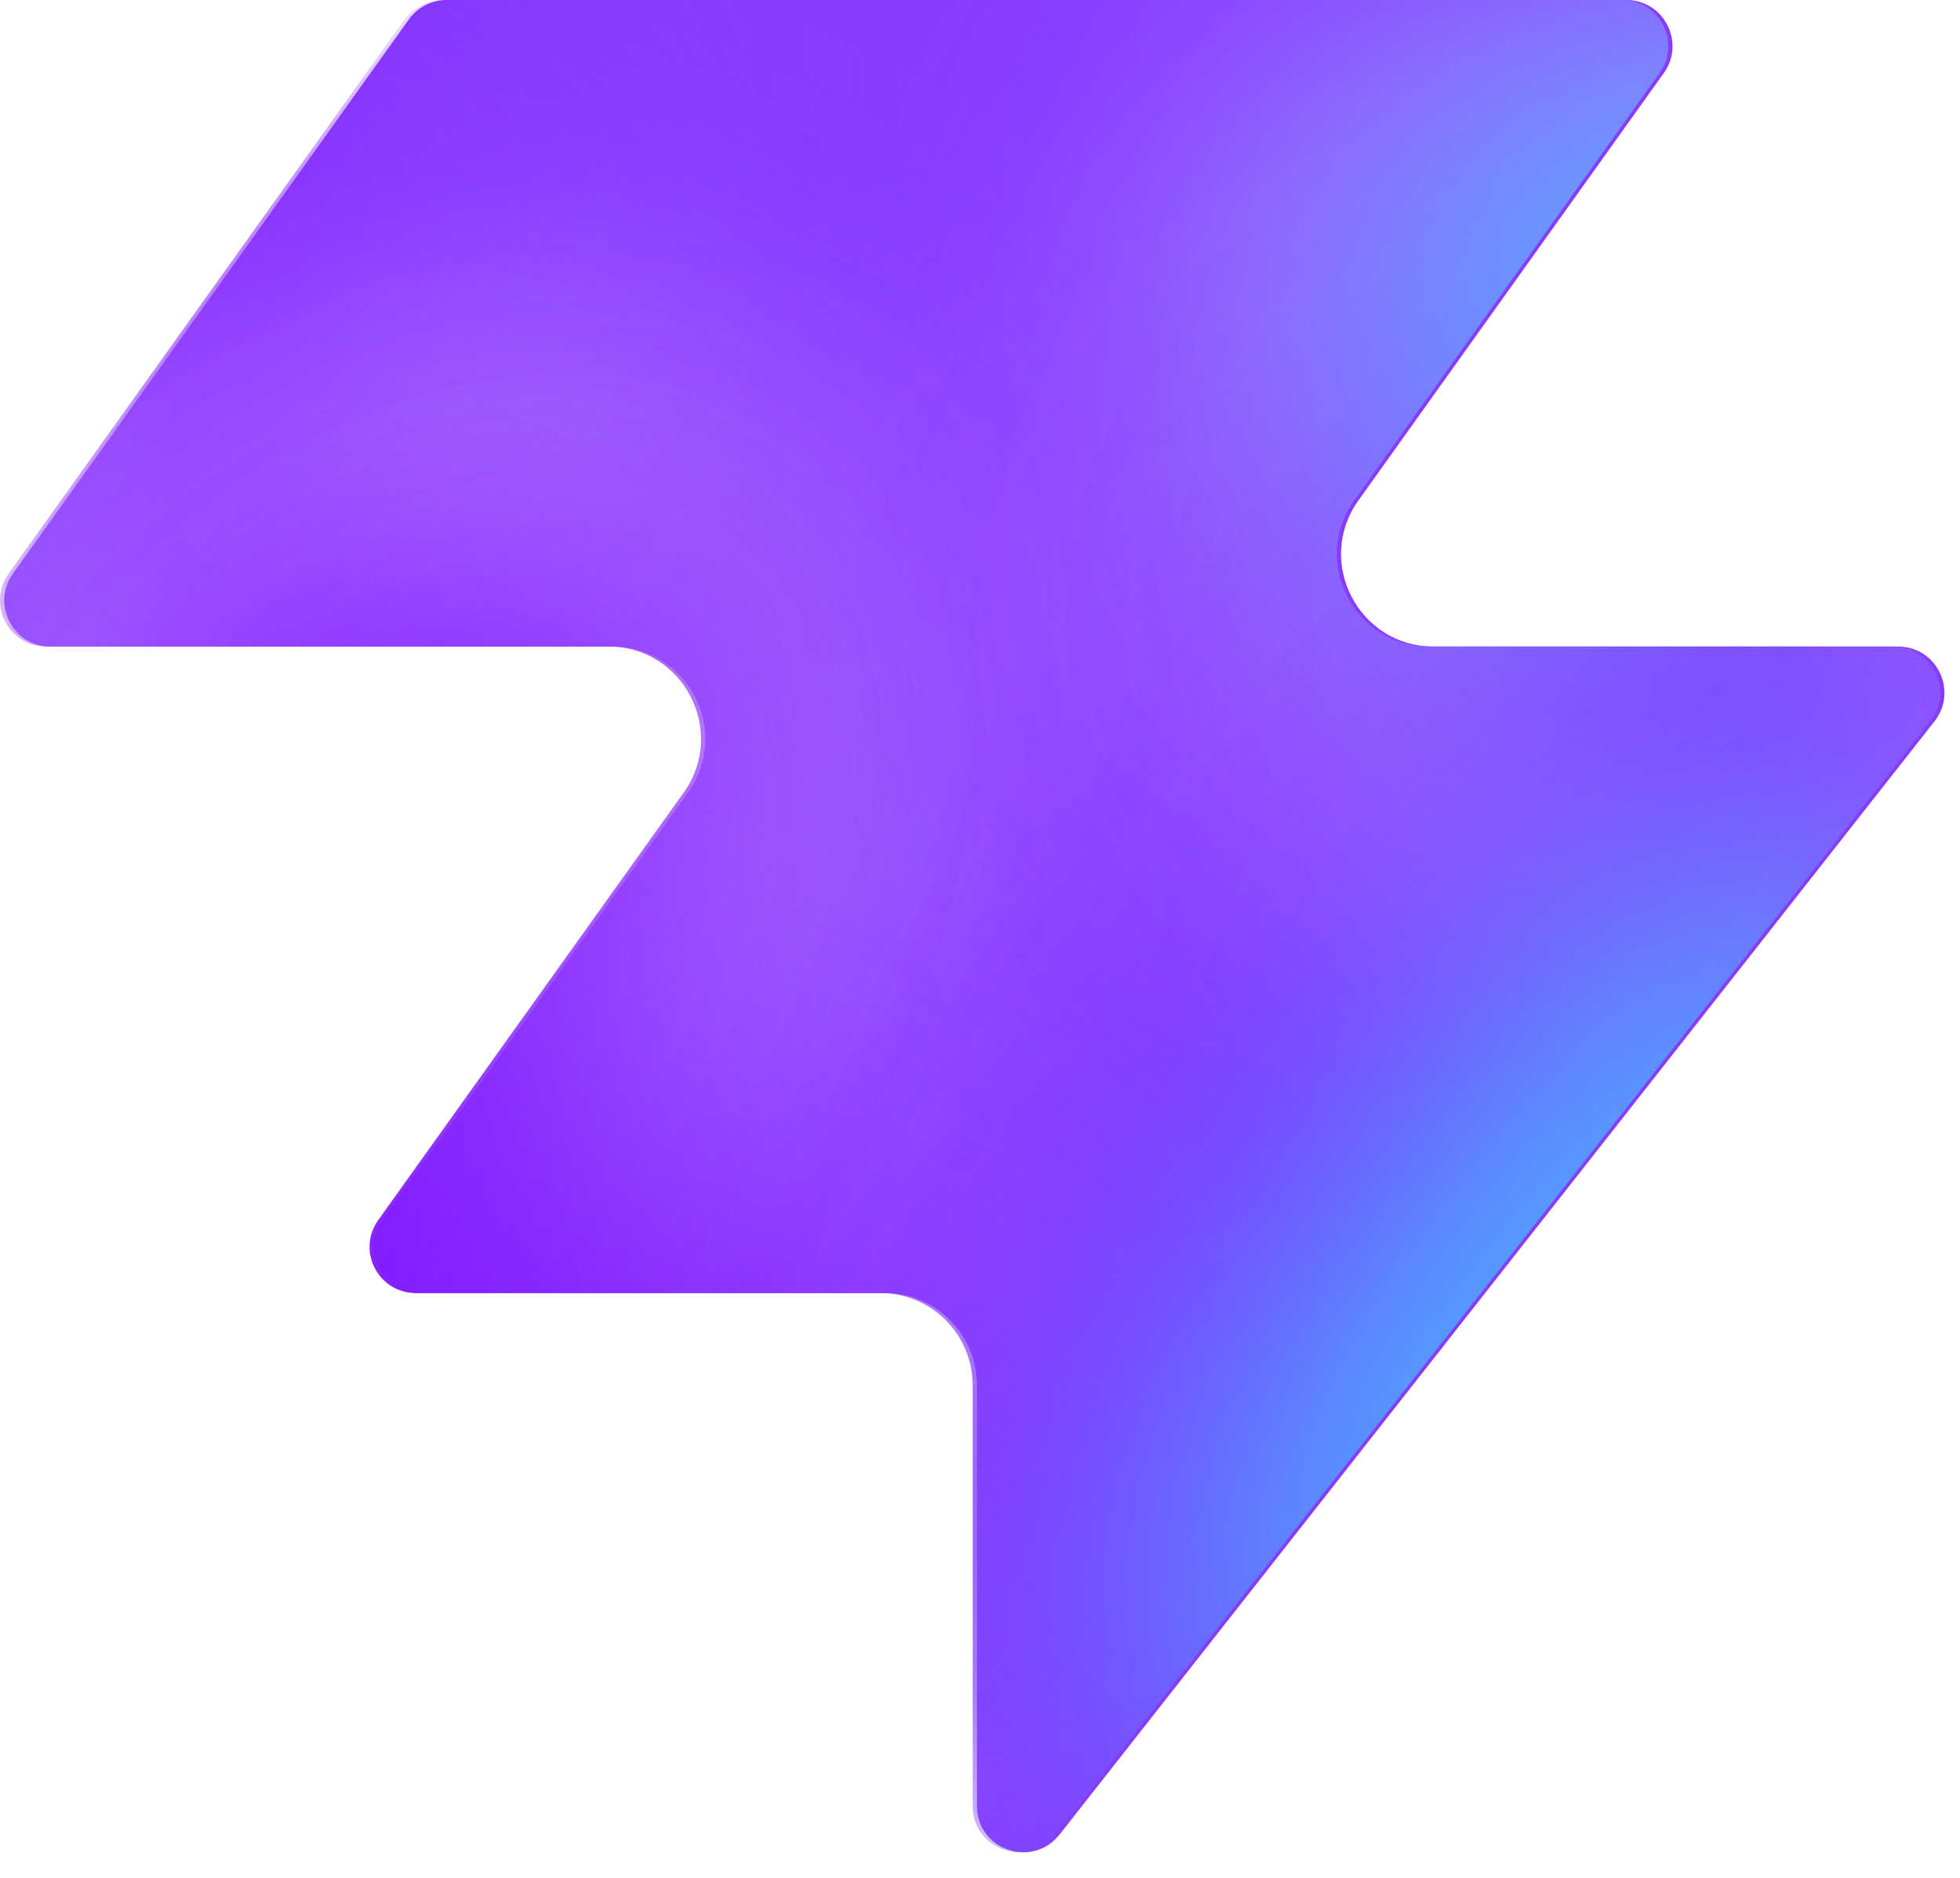
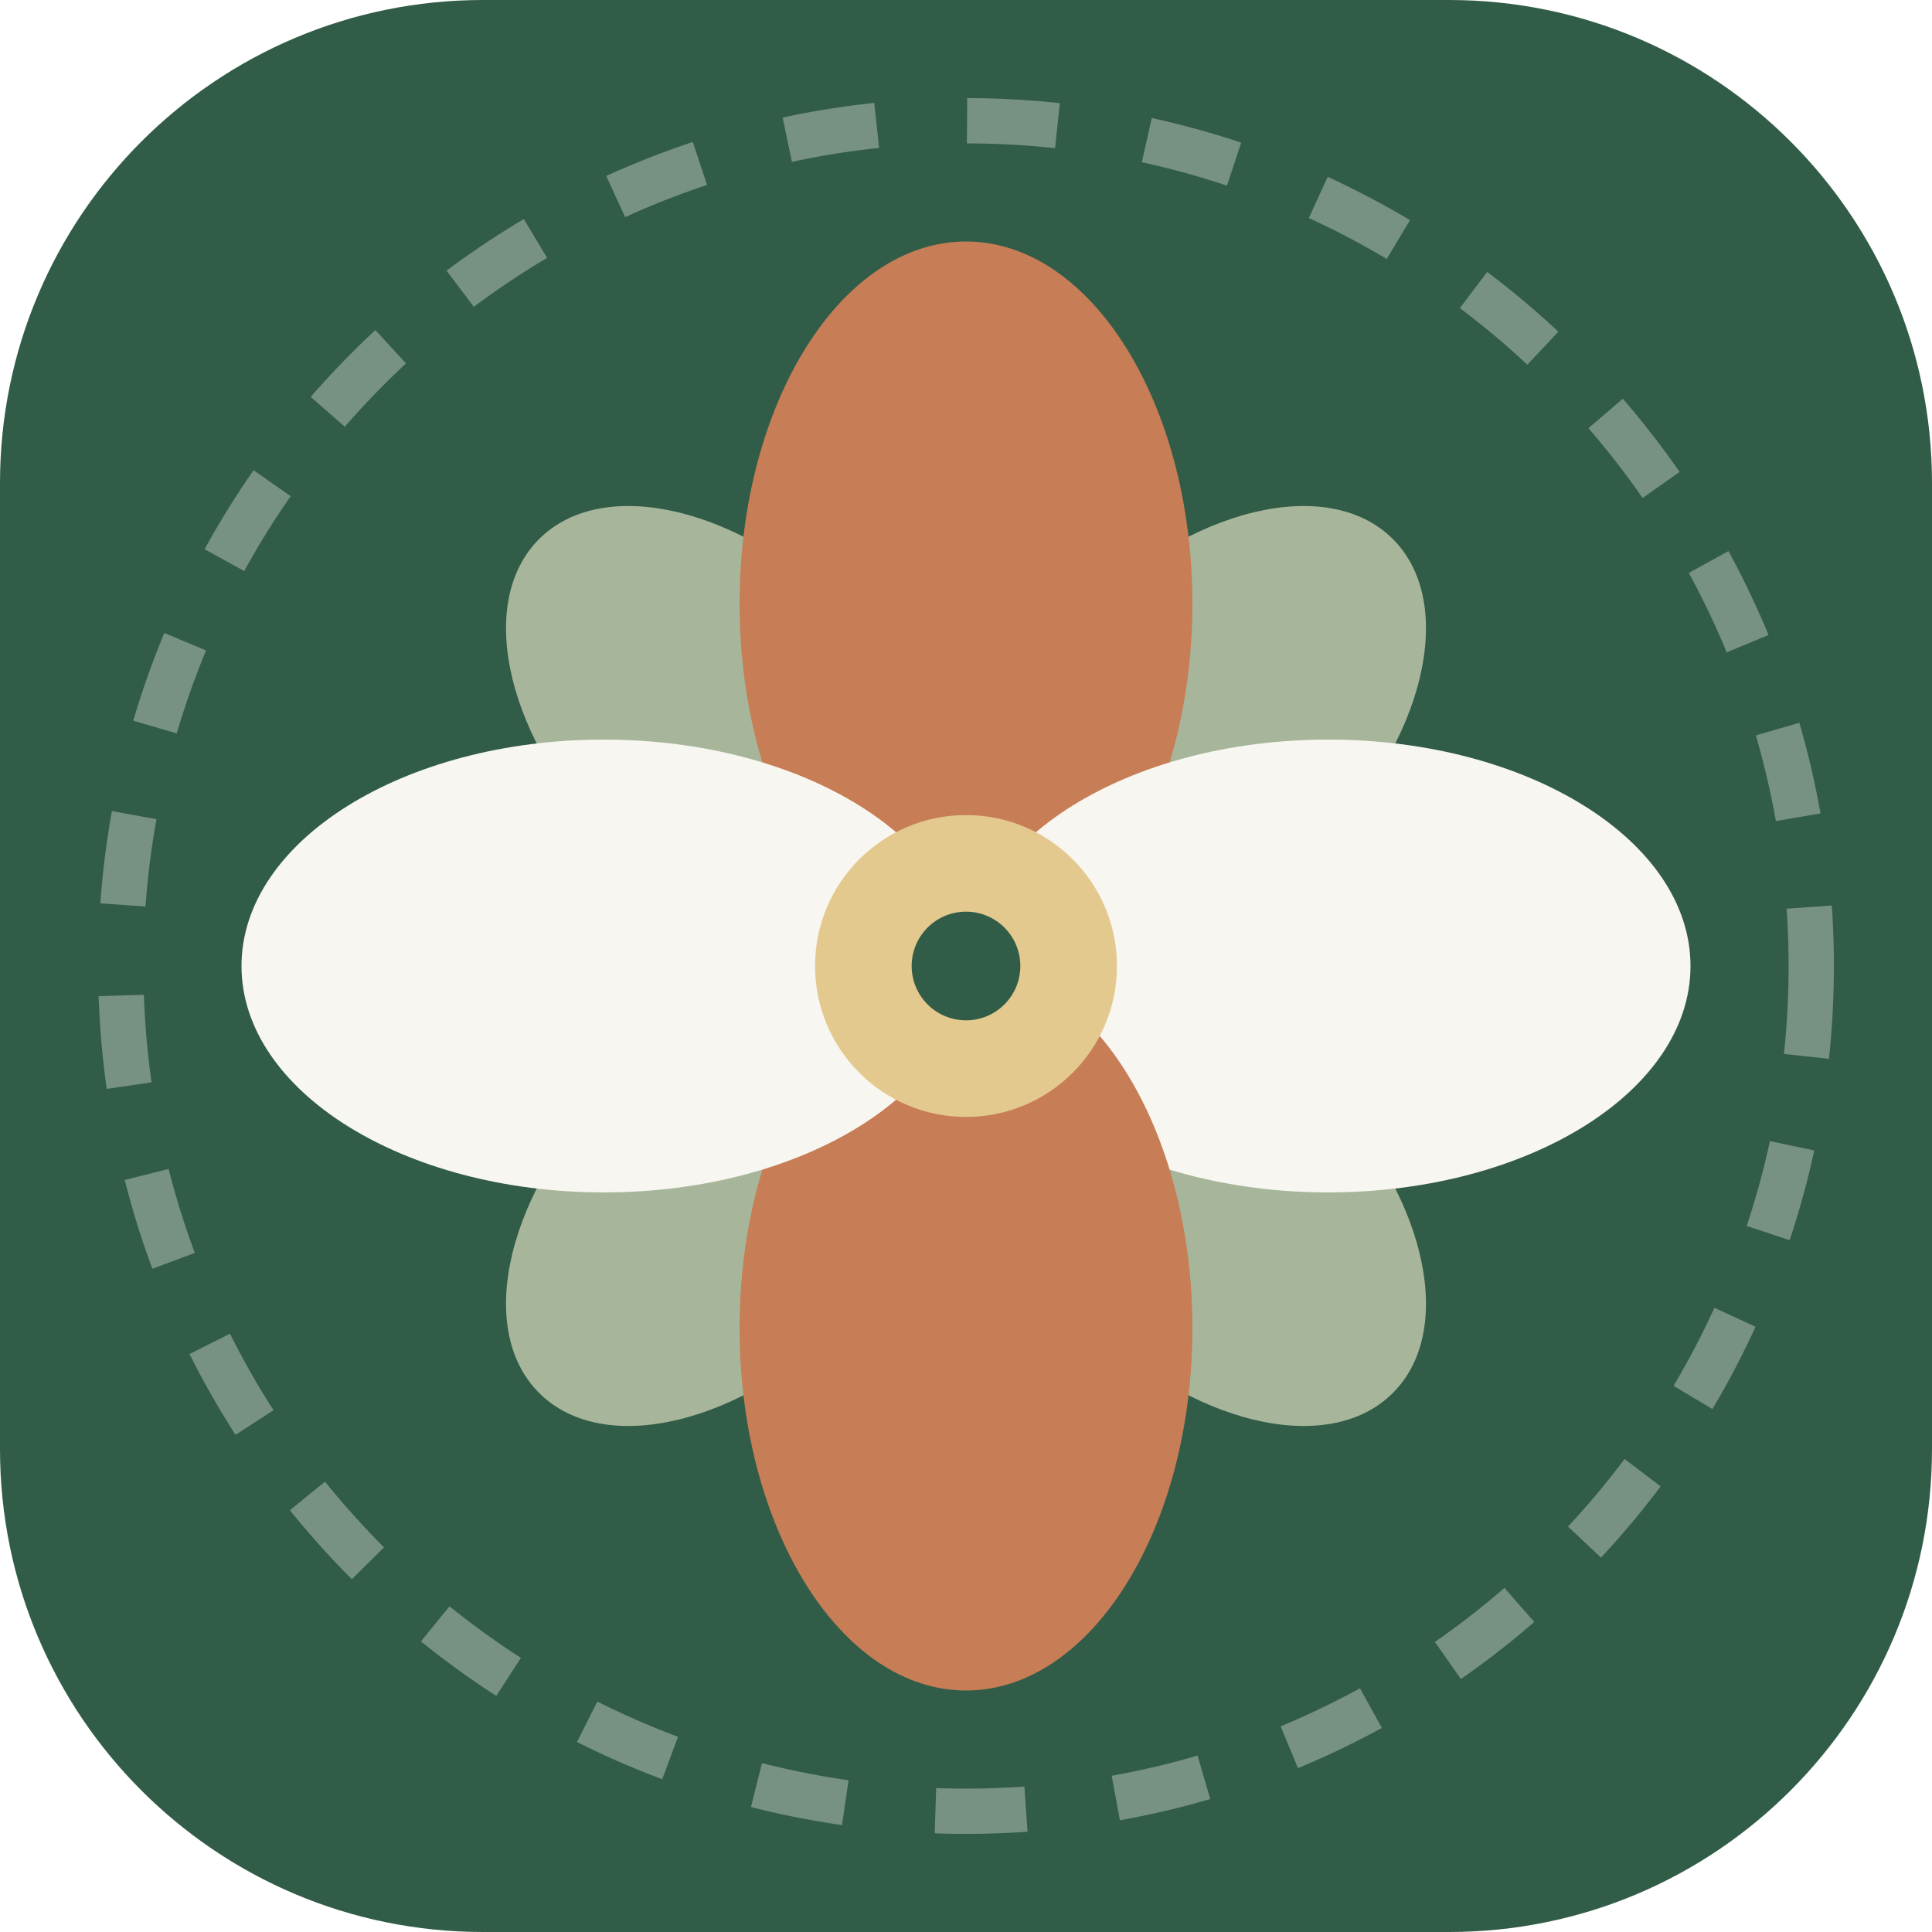
- <svg xmlns="http://www.w3.org/2000/svg" width="48" height="46" fill="none" viewBox="0 0 48 46">
-   <path fill="#863bff" d="M25.946 44.938c-.664.845-2.021.375-2.021-.698V33.937a2.26 2.26 0 0 0-2.262-2.262H10.287c-.92 0-1.456-1.04-.92-1.788l7.48-10.471c1.07-1.497 0-3.578-1.842-3.578H1.237c-.92 0-1.456-1.04-.92-1.788L10.013.474c.214-.297.556-.474.92-.474h28.894c.92 0 1.456 1.04.92 1.788l-7.48 10.471c-1.07 1.498 0 3.579 1.842 3.579h11.377c.943 0 1.473 1.088.89 1.83L25.947 44.94z" style="fill:#863bff;fill:color(display-p3 .525 .23 1);fill-opacity:1" />
-   <mask id="a" width="48" height="46" x="0" y="0" maskUnits="userSpaceOnUse" style="mask-type:alpha">
-     <path fill="#000" d="M25.842 44.938c-.664.844-2.021.375-2.021-.698V33.937a2.26 2.26 0 0 0-2.262-2.262H10.183c-.92 0-1.456-1.04-.92-1.788l7.48-10.471c1.07-1.498 0-3.579-1.842-3.579H1.133c-.92 0-1.456-1.04-.92-1.787L9.91.473c.214-.297.556-.474.92-.474h28.894c.92 0 1.456 1.04.92 1.788l-7.48 10.471c-1.07 1.498 0 3.578 1.842 3.578h11.377c.943 0 1.473 1.088.89 1.832L25.843 44.94z" style="fill:#000;fill-opacity:1" />
-   </mask>
-   <g mask="url(#a)">
-     <g filter="url(#b)">
-       <ellipse cx="5.508" cy="14.704" fill="#ede6ff" rx="5.508" ry="14.704" style="fill:#ede6ff;fill:color(display-p3 .927 .903 1);fill-opacity:1" transform="matrix(.00324 1 1 -.00324 -4.47 31.516)" />
+ <svg xmlns="http://www.w3.org/2000/svg" viewBox="0 0 64 64">
+   <rect width="64" height="64" rx="16" fill="#315C48" />
+   <circle cx="32" cy="32" r="28" fill="none" stroke="#F8F6F0" stroke-opacity=".35" stroke-width="1.5" stroke-dasharray="3 3" />
+   <g transform="translate(32 32)">
+     <g fill="#A7B69A">
+       <ellipse cy="-11" rx="5.5" ry="9" transform="rotate(45)" />
+       <ellipse cy="-11" rx="5.5" ry="9" transform="rotate(135)" />
+       <ellipse cy="-11" rx="5.5" ry="9" transform="rotate(225)" />
+       <ellipse cy="-11" rx="5.5" ry="9" transform="rotate(315)" />
    </g>
-     <g filter="url(#c)">
-       <ellipse cx="10.399" cy="29.851" fill="#ede6ff" rx="10.399" ry="29.851" style="fill:#ede6ff;fill:color(display-p3 .927 .903 1);fill-opacity:1" transform="matrix(.00324 1 1 -.00324 -39.328 7.883)" />
-     </g>
-     <g filter="url(#d)">
-       <ellipse cx="5.508" cy="30.487" fill="#7e14ff" rx="5.508" ry="30.487" style="fill:#7e14ff;fill:color(display-p3 .492 .077 1);fill-opacity:1" transform="rotate(89.814 -25.913 -14.639)scale(1 -1)" />
-     </g>
-     <g filter="url(#e)">
-       <ellipse cx="5.508" cy="30.599" fill="#7e14ff" rx="5.508" ry="30.599" style="fill:#7e14ff;fill:color(display-p3 .492 .077 1);fill-opacity:1" transform="rotate(89.814 -32.644 -3.334)scale(1 -1)" />
-     </g>
-     <g filter="url(#f)">
-       <ellipse cx="5.508" cy="30.599" fill="#7e14ff" rx="5.508" ry="30.599" style="fill:#7e14ff;fill:color(display-p3 .492 .077 1);fill-opacity:1" transform="matrix(.00324 1 1 -.00324 -34.34 30.47)" />
-     </g>
-     <g filter="url(#g)">
-       <ellipse cx="14.072" cy="22.078" fill="#ede6ff" rx="14.072" ry="22.078" style="fill:#ede6ff;fill:color(display-p3 .927 .903 1);fill-opacity:1" transform="rotate(93.35 24.506 48.493)scale(-1 1)" />
-     </g>
-     <g filter="url(#h)">
-       <ellipse cx="3.47" cy="21.501" fill="#7e14ff" rx="3.47" ry="21.501" style="fill:#7e14ff;fill:color(display-p3 .492 .077 1);fill-opacity:1" transform="rotate(89.009 28.708 47.59)scale(-1 1)" />
-     </g>
-     <g filter="url(#i)">
-       <ellipse cx="3.47" cy="21.501" fill="#7e14ff" rx="3.47" ry="21.501" style="fill:#7e14ff;fill:color(display-p3 .492 .077 1);fill-opacity:1" transform="rotate(89.009 28.708 47.59)scale(-1 1)" />
-     </g>
-     <g filter="url(#j)">
-       <ellipse cx=".387" cy="8.972" fill="#7e14ff" rx="4.407" ry="29.108" style="fill:#7e14ff;fill:color(display-p3 .492 .077 1);fill-opacity:1" transform="rotate(39.51 .387 8.972)" />
-     </g>
-     <g filter="url(#k)">
-       <ellipse cx="47.523" cy="-6.092" fill="#7e14ff" rx="4.407" ry="29.108" style="fill:#7e14ff;fill:color(display-p3 .492 .077 1);fill-opacity:1" transform="rotate(37.892 47.523 -6.092)" />
-     </g>
-     <g filter="url(#l)">
-       <ellipse cx="41.412" cy="6.333" fill="#47bfff" rx="5.971" ry="9.665" style="fill:#47bfff;fill:color(display-p3 .28 .748 1);fill-opacity:1" transform="rotate(37.892 41.412 6.333)" />
-     </g>
-     <g filter="url(#m)">
-       <ellipse cx="-1.879" cy="38.332" fill="#7e14ff" rx="4.407" ry="29.108" style="fill:#7e14ff;fill:color(display-p3 .492 .077 1);fill-opacity:1" transform="rotate(37.892 -1.88 38.332)" />
-     </g>
-     <g filter="url(#n)">
-       <ellipse cx="-1.879" cy="38.332" fill="#7e14ff" rx="4.407" ry="29.108" style="fill:#7e14ff;fill:color(display-p3 .492 .077 1);fill-opacity:1" transform="rotate(37.892 -1.88 38.332)" />
-     </g>
-     <g filter="url(#o)">
-       <ellipse cx="35.651" cy="29.907" fill="#7e14ff" rx="4.407" ry="29.108" style="fill:#7e14ff;fill:color(display-p3 .492 .077 1);fill-opacity:1" transform="rotate(37.892 35.651 29.907)" />
-     </g>
-     <g filter="url(#p)">
-       <ellipse cx="38.418" cy="32.4" fill="#47bfff" rx="5.971" ry="15.297" style="fill:#47bfff;fill:color(display-p3 .28 .748 1);fill-opacity:1" transform="rotate(37.892 38.418 32.4)" />
-     </g>
+     <ellipse cy="-12" rx="7.5" ry="12" fill="#C77D55" />
+     <ellipse cy="-12" rx="7.5" ry="12" fill="#F8F6F0" transform="rotate(90)" />
+     <ellipse cy="-12" rx="7.5" ry="12" fill="#C77D55" transform="rotate(180)" />
+     <ellipse cy="-12" rx="7.5" ry="12" fill="#F8F6F0" transform="rotate(270)" />
+     <circle r="5" fill="#E4C98E" />
+     <circle r="1.8" fill="#315C48" />
  </g>
-   <defs>
-     <filter id="b" width="60.045" height="41.654" x="-19.77" y="16.149" color-interpolation-filters="sRGB" filterUnits="userSpaceOnUse">
-       <feFlood flood-opacity="0" result="BackgroundImageFix" />
-       <feBlend in="SourceGraphic" in2="BackgroundImageFix" result="shape" />
-       <feGaussianBlur result="effect1_foregroundBlur_2002_17158" stdDeviation="7.659" />
-     </filter>
-     <filter id="c" width="90.34" height="51.437" x="-54.613" y="-7.533" color-interpolation-filters="sRGB" filterUnits="userSpaceOnUse">
-       <feFlood flood-opacity="0" result="BackgroundImageFix" />
-       <feBlend in="SourceGraphic" in2="BackgroundImageFix" result="shape" />
-       <feGaussianBlur result="effect1_foregroundBlur_2002_17158" stdDeviation="7.659" />
-     </filter>
-     <filter id="d" width="79.355" height="29.4" x="-49.64" y="2.03" color-interpolation-filters="sRGB" filterUnits="userSpaceOnUse">
-       <feFlood flood-opacity="0" result="BackgroundImageFix" />
-       <feBlend in="SourceGraphic" in2="BackgroundImageFix" result="shape" />
-       <feGaussianBlur result="effect1_foregroundBlur_2002_17158" stdDeviation="4.596" />
-     </filter>
-     <filter id="e" width="79.579" height="29.4" x="-45.045" y="20.029" color-interpolation-filters="sRGB" filterUnits="userSpaceOnUse">
-       <feFlood flood-opacity="0" result="BackgroundImageFix" />
-       <feBlend in="SourceGraphic" in2="BackgroundImageFix" result="shape" />
-       <feGaussianBlur result="effect1_foregroundBlur_2002_17158" stdDeviation="4.596" />
-     </filter>
-     <filter id="f" width="79.579" height="29.4" x="-43.513" y="21.178" color-interpolation-filters="sRGB" filterUnits="userSpaceOnUse">
-       <feFlood flood-opacity="0" result="BackgroundImageFix" />
-       <feBlend in="SourceGraphic" in2="BackgroundImageFix" result="shape" />
-       <feGaussianBlur result="effect1_foregroundBlur_2002_17158" stdDeviation="4.596" />
-     </filter>
-     <filter id="g" width="74.749" height="58.852" x="15.756" y="-17.901" color-interpolation-filters="sRGB" filterUnits="userSpaceOnUse">
-       <feFlood flood-opacity="0" result="BackgroundImageFix" />
-       <feBlend in="SourceGraphic" in2="BackgroundImageFix" result="shape" />
-       <feGaussianBlur result="effect1_foregroundBlur_2002_17158" stdDeviation="7.659" />
-     </filter>
-     <filter id="h" width="61.377" height="25.362" x="23.548" y="2.284" color-interpolation-filters="sRGB" filterUnits="userSpaceOnUse">
-       <feFlood flood-opacity="0" result="BackgroundImageFix" />
-       <feBlend in="SourceGraphic" in2="BackgroundImageFix" result="shape" />
-       <feGaussianBlur result="effect1_foregroundBlur_2002_17158" stdDeviation="4.596" />
-     </filter>
-     <filter id="i" width="61.377" height="25.362" x="23.548" y="2.284" color-interpolation-filters="sRGB" filterUnits="userSpaceOnUse">
-       <feFlood flood-opacity="0" result="BackgroundImageFix" />
-       <feBlend in="SourceGraphic" in2="BackgroundImageFix" result="shape" />
-       <feGaussianBlur result="effect1_foregroundBlur_2002_17158" stdDeviation="4.596" />
-     </filter>
-     <filter id="j" width="56.045" height="63.649" x="-27.636" y="-22.853" color-interpolation-filters="sRGB" filterUnits="userSpaceOnUse">
-       <feFlood flood-opacity="0" result="BackgroundImageFix" />
-       <feBlend in="SourceGraphic" in2="BackgroundImageFix" result="shape" />
-       <feGaussianBlur result="effect1_foregroundBlur_2002_17158" stdDeviation="4.596" />
-     </filter>
-     <filter id="k" width="54.814" height="64.646" x="20.116" y="-38.415" color-interpolation-filters="sRGB" filterUnits="userSpaceOnUse">
-       <feFlood flood-opacity="0" result="BackgroundImageFix" />
-       <feBlend in="SourceGraphic" in2="BackgroundImageFix" result="shape" />
-       <feGaussianBlur result="effect1_foregroundBlur_2002_17158" stdDeviation="4.596" />
-     </filter>
-     <filter id="l" width="33.541" height="35.313" x="24.641" y="-11.323" color-interpolation-filters="sRGB" filterUnits="userSpaceOnUse">
-       <feFlood flood-opacity="0" result="BackgroundImageFix" />
-       <feBlend in="SourceGraphic" in2="BackgroundImageFix" result="shape" />
-       <feGaussianBlur result="effect1_foregroundBlur_2002_17158" stdDeviation="4.596" />
-     </filter>
-     <filter id="m" width="54.814" height="64.646" x="-29.286" y="6.009" color-interpolation-filters="sRGB" filterUnits="userSpaceOnUse">
-       <feFlood flood-opacity="0" result="BackgroundImageFix" />
-       <feBlend in="SourceGraphic" in2="BackgroundImageFix" result="shape" />
-       <feGaussianBlur result="effect1_foregroundBlur_2002_17158" stdDeviation="4.596" />
-     </filter>
-     <filter id="n" width="54.814" height="64.646" x="-29.286" y="6.009" color-interpolation-filters="sRGB" filterUnits="userSpaceOnUse">
-       <feFlood flood-opacity="0" result="BackgroundImageFix" />
-       <feBlend in="SourceGraphic" in2="BackgroundImageFix" result="shape" />
-       <feGaussianBlur result="effect1_foregroundBlur_2002_17158" stdDeviation="4.596" />
-     </filter>
-     <filter id="o" width="54.814" height="64.646" x="8.244" y="-2.416" color-interpolation-filters="sRGB" filterUnits="userSpaceOnUse">
-       <feFlood flood-opacity="0" result="BackgroundImageFix" />
-       <feBlend in="SourceGraphic" in2="BackgroundImageFix" result="shape" />
-       <feGaussianBlur result="effect1_foregroundBlur_2002_17158" stdDeviation="4.596" />
-     </filter>
-     <filter id="p" width="39.409" height="43.623" x="18.713" y="10.588" color-interpolation-filters="sRGB" filterUnits="userSpaceOnUse">
-       <feFlood flood-opacity="0" result="BackgroundImageFix" />
-       <feBlend in="SourceGraphic" in2="BackgroundImageFix" result="shape" />
-       <feGaussianBlur result="effect1_foregroundBlur_2002_17158" stdDeviation="4.596" />
-     </filter>
-   </defs>
</svg>
